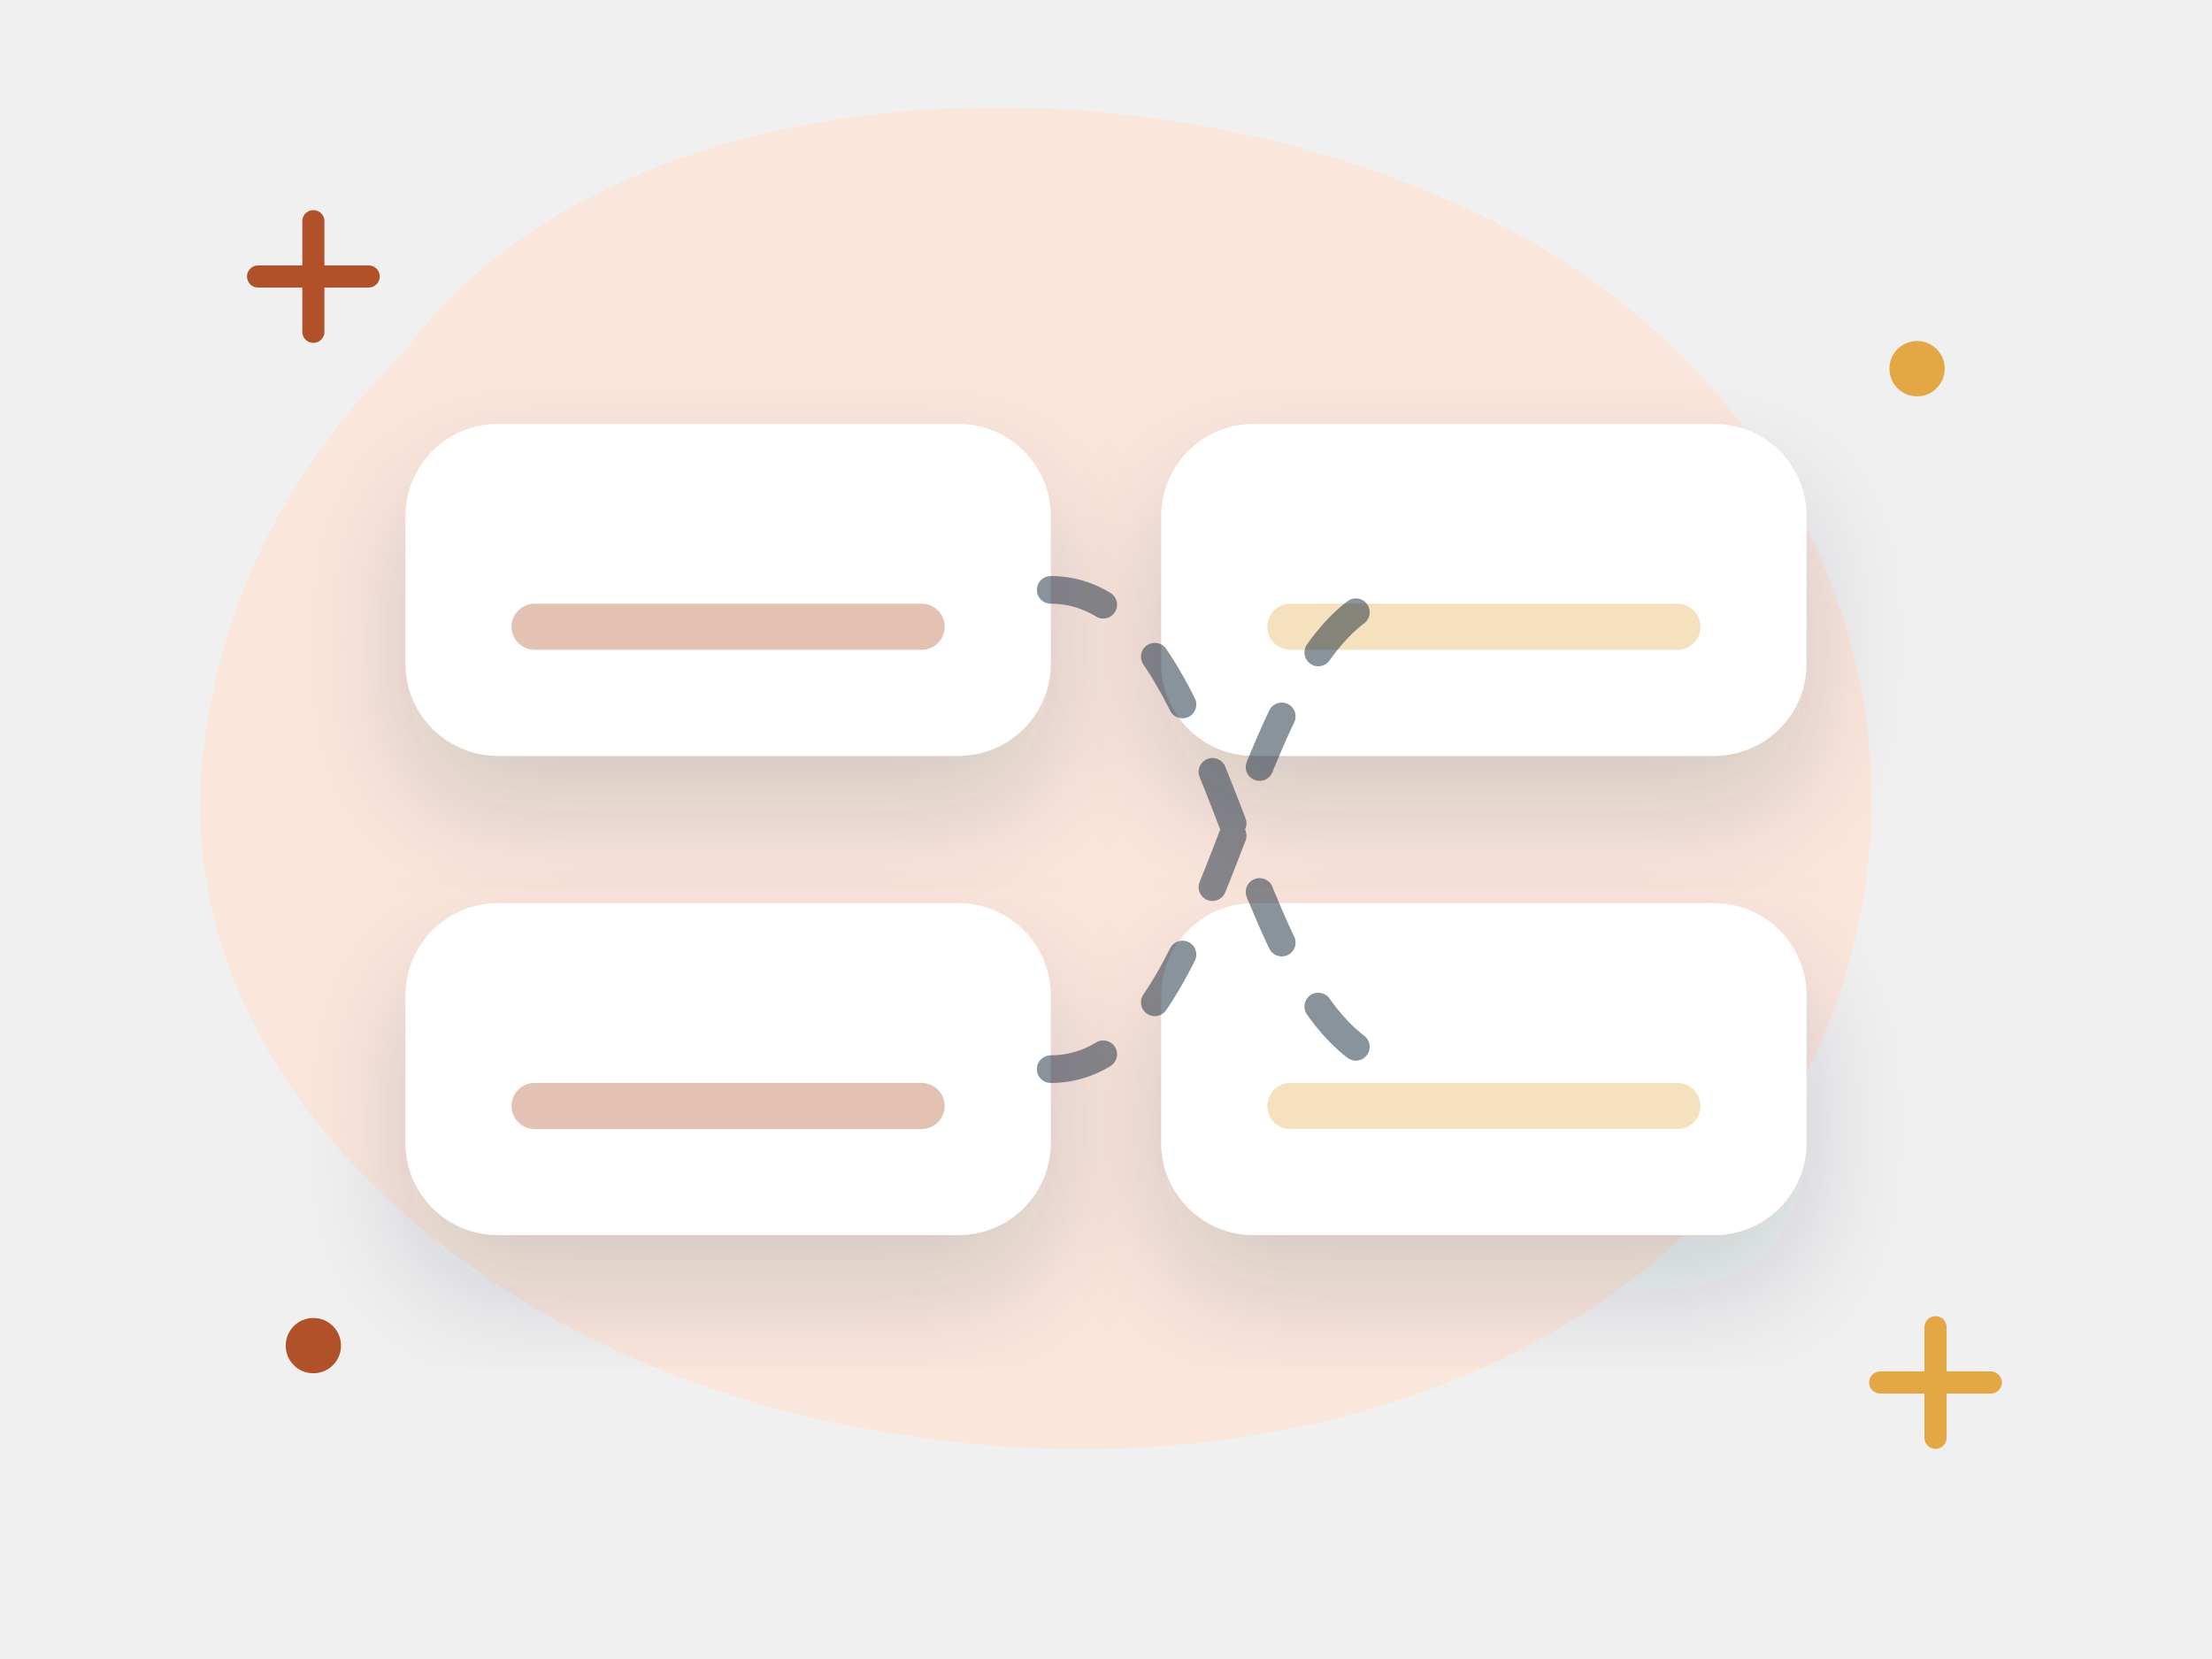
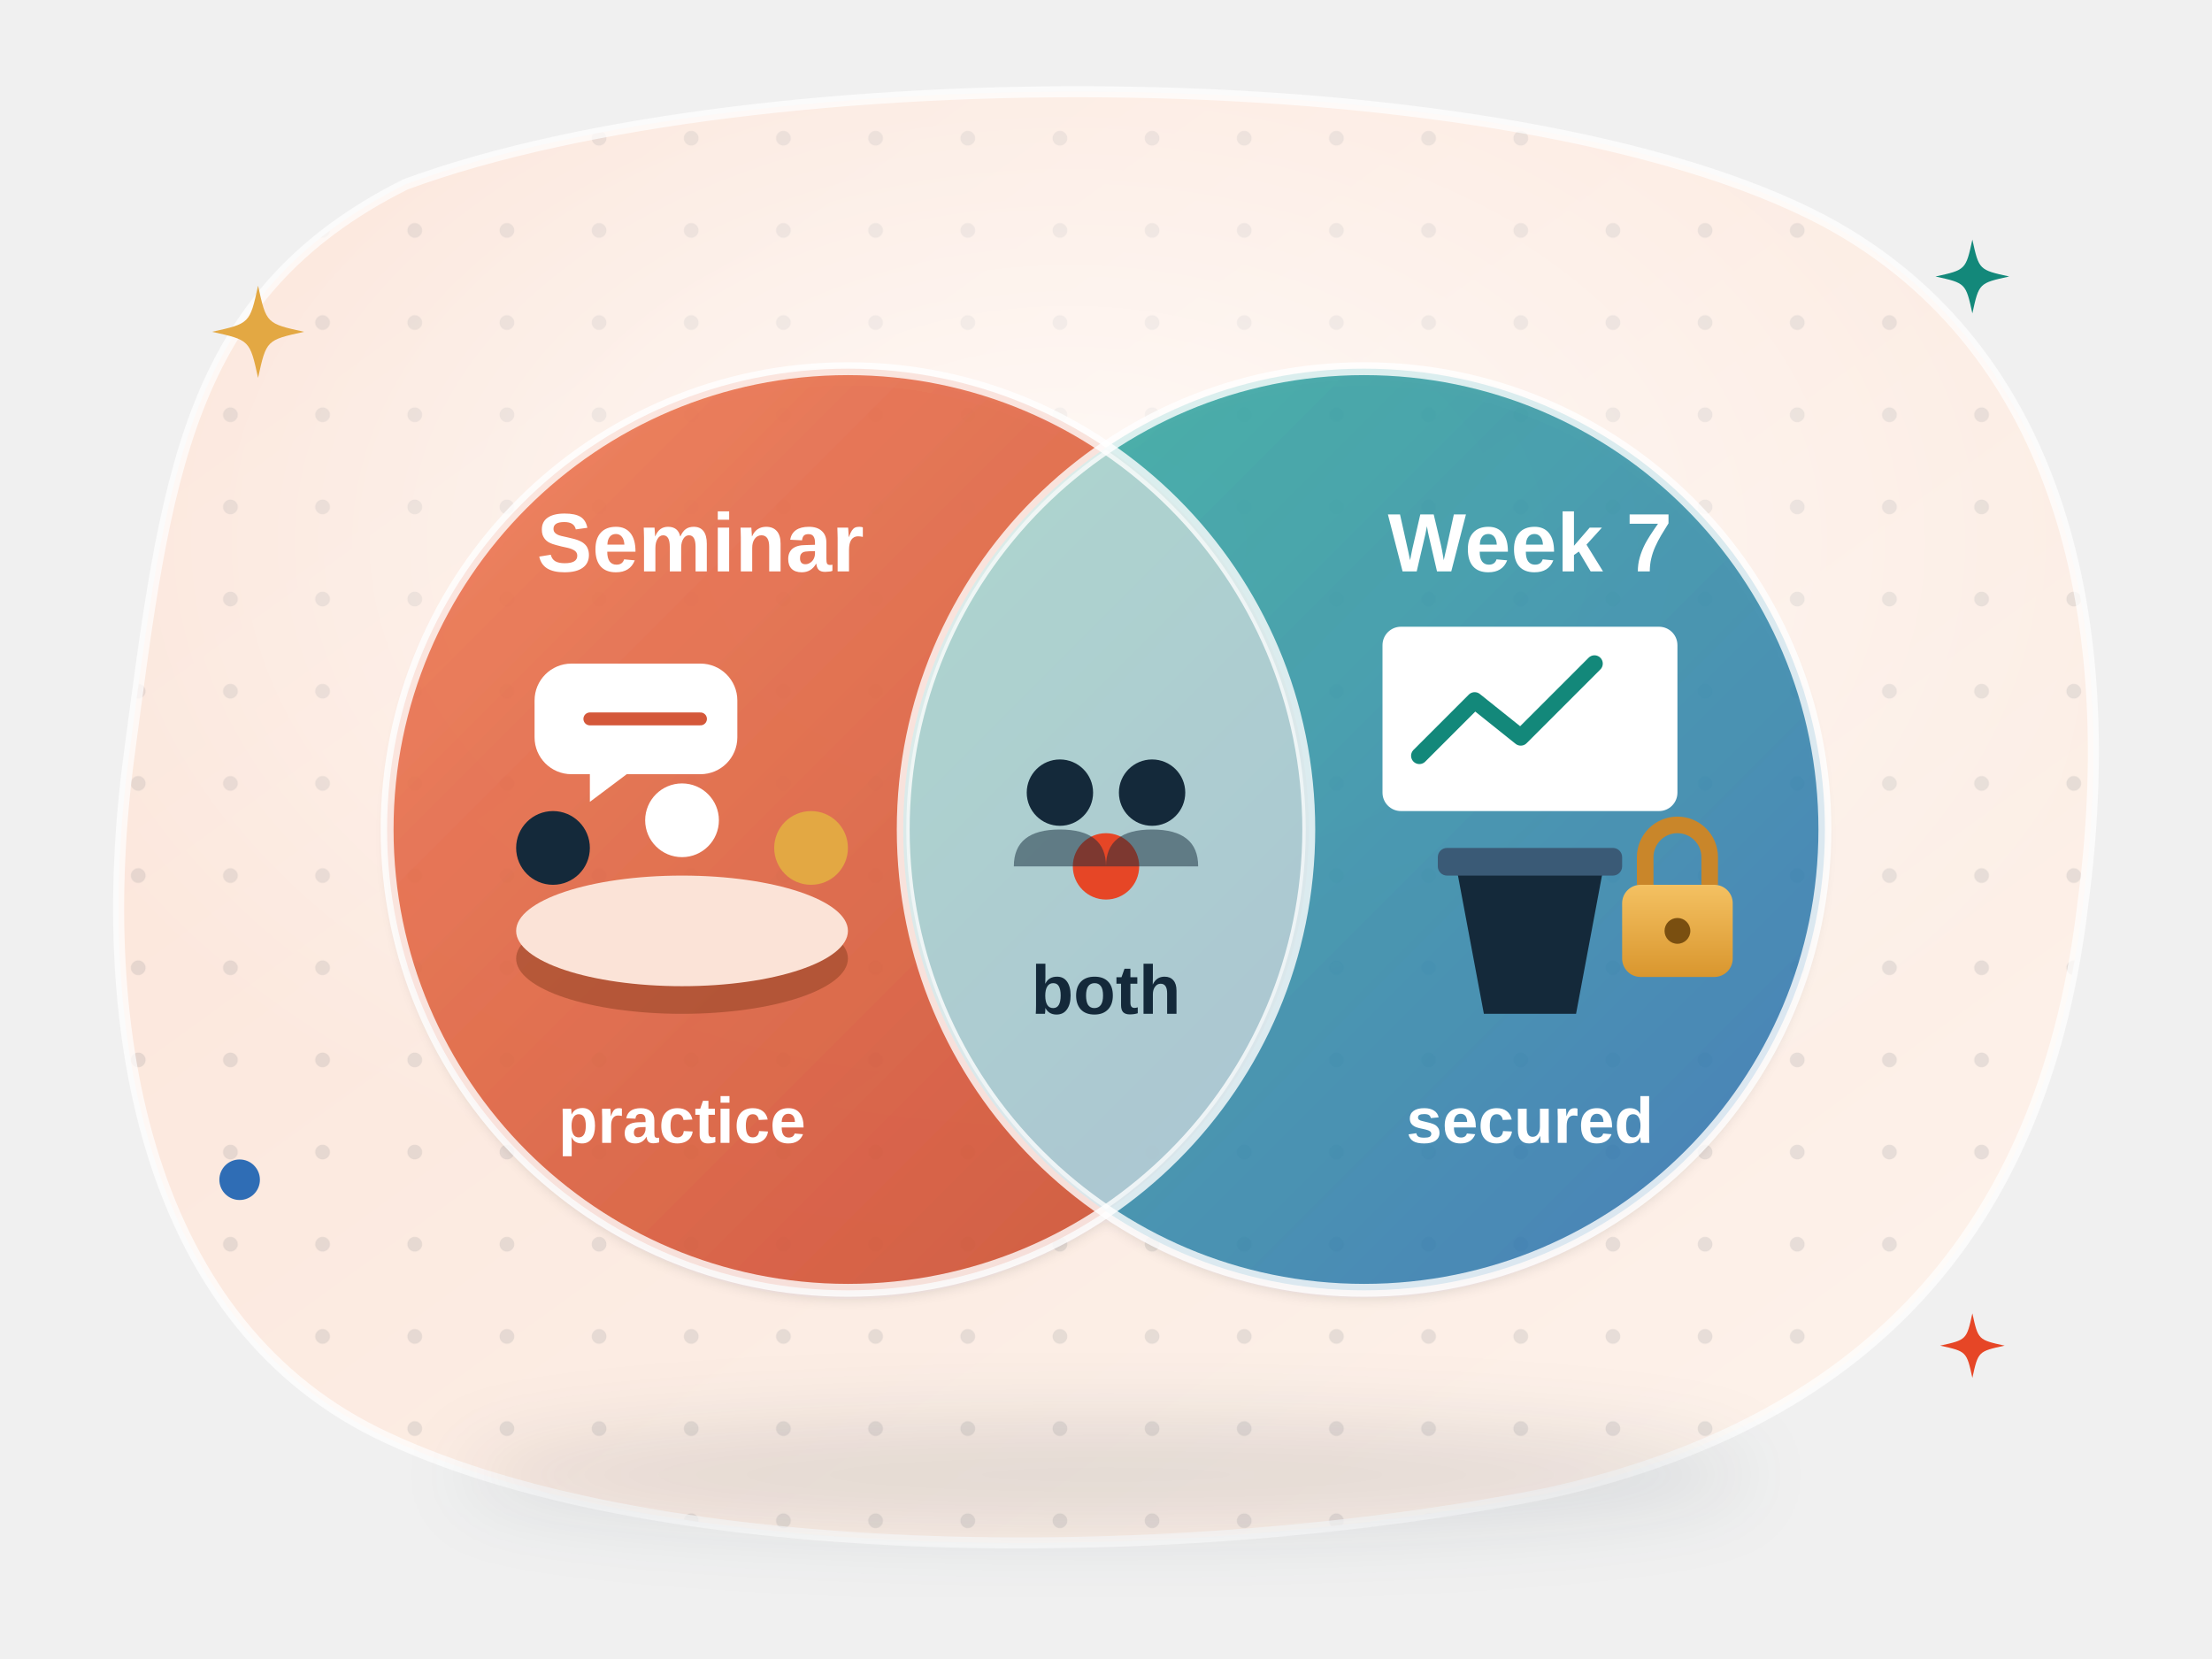
- <svg xmlns="http://www.w3.org/2000/svg" viewBox="0 0 240 180" fill="none" role="img" aria-label="Two tasks compared">
-   <style>.fl{animation:fl 5s ease-in-out infinite;transform-box:fill-box;transform-origin:center}.f2{animation-delay:-1.7s}.f3{animation-delay:-3.3s}
- .tw{animation:tw 2.8s ease-in-out infinite;transform-box:fill-box;transform-origin:center}.t2{animation-delay:-1.4s}
- .sp{animation:sp 9s linear infinite;transform-box:fill-box;transform-origin:center}.pu{animation:pu 2.2s ease-in-out infinite;transform-box:fill-box;transform-origin:center}
- .dr{stroke-dasharray:6 8;animation:dr 1.6s linear infinite}.bl{animation:bl 4s infinite;transform-box:fill-box;transform-origin:center}
- .sw{animation:sw 3s ease-in-out infinite;transform-box:fill-box;transform-origin:top center}
- @keyframes fl{0%,100%{transform:translateY(0)}50%{transform:translateY(-6px)}}@keyframes tw{0%,100%{opacity:.3;transform:scale(.7)}50%{opacity:1;transform:scale(1.05)}}
- @keyframes sp{to{transform:rotate(360deg)}}@keyframes pu{0%,100%{transform:scale(1)}15%{transform:scale(1.12)}30%{transform:scale(1)}}
- @keyframes dr{to{stroke-dashoffset:-28}}@keyframes bl{0%,92%,100%{transform:scaleY(1)}95%{transform:scaleY(.1)}}@keyframes sw{50%{transform:rotate(6deg)}}
- @media (prefers-reduced-motion:reduce){*{animation:none!important}}</style>
+ <svg xmlns="http://www.w3.org/2000/svg" viewBox="0 0 240 180" fill="none" role="img" aria-labelledby="w1bs1-t">
+   <style>
+ .w1bs1-tw { animation: w1bs1-tw 3.2s ease-in-out infinite; transform-box: fill-box; transform-origin: center; }
+ @keyframes w1bs1-tw { 0%, 100% { opacity: .35; transform: scale(.6); } 50% { opacity: 1; transform: scale(1); } }
+ .w1bs1-fa { animation: w1bs1-fl 6s ease-in-out infinite; } .w1bs1-fb { animation: w1bs1-fl 7s ease-in-out -3.5s infinite; } .w1bs1-fc { animation: w1bs1-fl 6.5s ease-in-out -1.8s infinite; }
+ @keyframes w1bs1-fl { 50% { transform: translateY(-3px); } }
+ .w1bs1-bl { animation: w1bs1-bl 5s infinite; transform-box: fill-box; transform-origin: center; }
+ @keyframes w1bs1-bl { 0%, 93%, 100% { transform: scaleY(1); } 96% { transform: scaleY(.1); } }
+ .w1bs1-flow { stroke-dasharray: 3 4; animation: w1bs1-flow 1.4s linear infinite; }
+ @keyframes w1bs1-flow { to { stroke-dashoffset: -14; } }
+ .w1bs1-pu { animation: w1bs1-pu 2.6s ease-in-out infinite; transform-box: fill-box; transform-origin: center; }
+ @keyframes w1bs1-pu { 0%, 100% { transform: scale(1); } 50% { transform: scale(1.08); } }
+ .w1bs1-wr { stroke-dasharray: 40; animation: w1bs1-wr 4s ease-in-out infinite; }
+ @keyframes w1bs1-wr { 0% { stroke-dashoffset: 40; } 55%, 100% { stroke-dashoffset: 0; } }
+ .w1bs1-pen { animation: w1bs1-pen 4s ease-in-out infinite; }
+ @keyframes w1bs1-pen { 0% { transform: translate(-14px, 0); } 55%, 100% { transform: translate(0, 0); } }
+ @media (prefers-reduced-motion: reduce) { * { animation: none !important; } }
+ </style>
  <defs>
-     <filter id="s" x="-30%" y="-30%" width="160%" height="170%">
-       <feDropShadow dx="0" dy="6" stdDeviation="6" flood-color="#14293a" flood-opacity=".16" />
+     <linearGradient id="w1bs1-bg" x1="0" y1="0" x2="1" y2="1">
+       <stop offset="0" stop-color="#fbe3d7" />
+       <stop offset="1" stop-color="#fdf3ec" />
+     </linearGradient>
+     <pattern id="w1bs1-dots" width="10" height="10" patternUnits="userSpaceOnUse">
+       <circle cx="5" cy="5" r=".8" fill="#14293a" fill-opacity=".09" />
+     </pattern>
+     <clipPath id="w1bs1-clip">
+       <path d="M44 20C82 6 164 6 198 24c26 14 32 44 28 74-4 34-22 56-58 64-40 8-96 8-126-6C16 144 10 112 14 82c4-30 6-50 30-62z" />
+     </clipPath>
+     <radialGradient id="w1bs1-glow" cx=".5" cy=".42" r=".55">
+       <stop offset="0" stop-color="#fff" stop-opacity=".75" />
+       <stop offset="1" stop-color="#fff" stop-opacity="0" />
+     </radialGradient>
+     <filter id="w1bs1-sh" x="-25%" y="-25%" width="150%" height="170%">
+       <feDropShadow dx="0" dy="4" stdDeviation="4" flood-color="#14293a" flood-opacity=".16" />
+       <feDropShadow dx="0" dy="1" stdDeviation=".6" flood-color="#14293a" flood-opacity=".12" />
    </filter>
+     <filter id="w1bs1-sh2" x="-30%" y="-30%" width="160%" height="170%">
+       <feDropShadow dx="0" dy="2" stdDeviation="2" flood-color="#14293a" flood-opacity=".18" />
+     </filter>
+     <filter id="w1bs1-blur" x="-20%" y="-60%" width="140%" height="220%">
+       <feGaussianBlur stdDeviation="4" />
+     </filter>
+     <linearGradient id="w1bs1-paper" x1="0" y1="0" x2="0" y2="1">
+       <stop offset="0" stop-color="#fff" />
+       <stop offset="1" stop-color="#f6efe1" />
+     </linearGradient>
+     <linearGradient id="w1bs1-shine" x1="0" y1="0" x2="0" y2="1">
+       <stop offset="0" stop-color="#fff" stop-opacity=".6" />
+       <stop offset="1" stop-color="#fff" stop-opacity="0" />
+     </linearGradient>
+     <linearGradient id="w1bs1-gold" x1="0" y1="0" x2="0" y2="1">
+       <stop offset="0" stop-color="#f4c162" />
+       <stop offset="1" stop-color="#d9962e" />
+     </linearGradient>
+     <linearGradient id="w1bs1-navy" x1="0" y1="0" x2="0" y2="1">
+       <stop offset="0" stop-color="#3a5a76" />
+       <stop offset="1" stop-color="#14293a" />
+     </linearGradient>
+     <linearGradient id="w1bs1-l" x1="0" y1="0" x2="1" y2="1">
+       <stop offset="0" stop-color="#ef7a55" />
+       <stop offset="1" stop-color="#c94a2e" />
+     </linearGradient>
+     <linearGradient id="w1bs1-r" x1="0" y1="0" x2="1" y2="1">
+       <stop offset="0" stop-color="#2fae9a" />
+       <stop offset="1" stop-color="#2f6db5" />
+     </linearGradient>
  </defs>
-   <path d="M44 38c22-30 78-34 118-14 34 17 50 54 36 88-14 34-56 50-98 44C54 150 18 118 22 82c2-18 10-32 22-44z" fill="#fbe6dc" />
-   <path class="tw" d="M28 30h12m-6-6v12" stroke="#b0512a" stroke-width="2.4" stroke-linecap="round" />
-   <path class="tw t2" d="M204 150h12m-6-6v12" stroke="#e3a843" stroke-width="2.4" stroke-linecap="round" />
-   <circle class="tw t2" cx="208" cy="40" r="3" fill="#e3a843" />
-   <circle class="tw" cx="34" cy="146" r="3" fill="#b0512a" />
-   <g transform="rotate(0 79.0 64.0)" filter="url(#s)">
-     <rect x="44" y="46" width="70" height="36" rx="10" fill="#fff" />
-     <path d="M58 68h42" stroke="#b0512a" stroke-opacity=".35" stroke-width="5" stroke-linecap="round" />
+   <path d="M44 20C82 6 164 6 198 24c26 14 32 44 28 74-4 34-22 56-58 64-40 8-96 8-126-6C16 144 10 112 14 82c4-30 6-50 30-62z" fill="url(#w1bs1-bg)" />
+   <g clip-path="url(#w1bs1-clip)">
+     <rect width="240" height="180" fill="url(#w1bs1-dots)" />
+     <ellipse cx="116" cy="70" rx="110" ry="70" fill="url(#w1bs1-glow)" />
  </g>
-   <g transform="rotate(0 79.0 116.0)" filter="url(#s)">
-     <rect x="44" y="98" width="70" height="36" rx="10" fill="#fff" />
-     <path d="M58 120h42" stroke="#b0512a" stroke-opacity=".35" stroke-width="5" stroke-linecap="round" />
+   <path d="M44 20C82 6 164 6 198 24c26 14 32 44 28 74-4 34-22 56-58 64-40 8-96 8-126-6C16 144 10 112 14 82c4-30 6-50 30-62z" stroke="#fff" stroke-opacity=".7" stroke-width="1.2" />
+   <ellipse cx="120" cy="160" rx="70" ry="6" fill="#14293a" opacity=".11" filter="url(#w1bs1-blur)" />
+   <g filter="url(#w1bs1-sh)">
+     <circle cx="92" cy="90" r="50" fill="url(#w1bs1-l)" fill-opacity=".9" />
+     <circle cx="148" cy="90" r="50" fill="url(#w1bs1-r)" fill-opacity=".85" />
  </g>
-   <g transform="rotate(0 161.0 64.0)" filter="url(#s)">
-     <rect x="126" y="46" width="70" height="36" rx="10" fill="#fff" />
-     <path d="M140 68h42" stroke="#e3a843" stroke-opacity=".35" stroke-width="5" stroke-linecap="round" />
+   <path d="M120 48.8a50 50 0 0 1 0 82.4 50 50 0 0 1 0-82.4z" fill="#fff" fill-opacity=".55" />
+   <circle cx="92" cy="90" r="50" stroke="#fff" stroke-opacity=".8" stroke-width="1.4" />
+   <circle cx="148" cy="90" r="50" stroke="#fff" stroke-opacity=".8" stroke-width="1.4" />
+   <text x="76" y="62" text-anchor="middle" font-family="'Helvetica Neue', Arial, sans-serif" font-size="9" font-weight="800" fill="#fff">Seminar</text>
+   <text x="166" y="62" text-anchor="middle" font-family="'Helvetica Neue', Arial, sans-serif" font-size="9" font-weight="800" fill="#fff">Week 7</text>
+   <g transform="translate(74 98)">
+     <ellipse cy="6" rx="18" ry="6" fill="#8a3d1f" opacity=".5" />
+     <ellipse cy="3" rx="18" ry="6" fill="#fbe3d7" />
+     <circle cx="-14" cy="-6" r="4" fill="#14293a" />
+     <circle cx="0" cy="-9" r="4" fill="#fff" />
+     <circle cx="14" cy="-6" r="4" fill="#e3a843" />
+     <g class="w1bs1-fa">
+       <path d="M-12-26h14a4 4 0 0 1 4 4v4a4 4 0 0 1-4 4h-8l-4 3v-3h-2a4 4 0 0 1-4-4v-4a4 4 0 0 1 4-4z" fill="#fff" />
+       <path d="M-10-20h12" stroke="#d4583a" stroke-width="1.4" stroke-linecap="round" />
+     </g>
+     <text x="0" y="26" text-anchor="middle" font-family="'Helvetica Neue', Arial, sans-serif" font-size="7" font-weight="700" fill="#fff">practice</text>
  </g>
-   <g transform="rotate(0 161.0 116.0)" filter="url(#s)">
-     <rect x="126" y="98" width="70" height="36" rx="10" fill="#fff" />
-     <path d="M140 120h42" stroke="#e3a843" stroke-opacity=".35" stroke-width="5" stroke-linecap="round" />
+   <g transform="translate(166 98)">
+     <rect x="-16" y="-30" width="32" height="20" rx="2" fill="#fff" />
+     <path d="M-12-16l6-6 5 4 8-8" stroke="#13887a" stroke-width="1.8" stroke-linecap="round" stroke-linejoin="round" />
+     <path d="M-8-4h16l-3 16h-10z" fill="#14293a" />
+     <rect x="-10" y="-6" width="20" height="3" rx="1" fill="#3a5a76" />
+     <g class="w1bs1-pu">
+       <rect x="10" y="-2" width="12" height="10" rx="2" fill="url(#w1bs1-gold)" />
+       <path d="M12.5-2v-3a3.5 3.5 0 0 1 7 0v3" stroke="#c9862a" stroke-width="1.8" />
+       <circle cx="16" cy="3" r="1.4" fill="#7a4f10" />
+     </g>
+     <text x="0" y="26" text-anchor="middle" font-family="'Helvetica Neue', Arial, sans-serif" font-size="7" font-weight="700" fill="#fff">secured</text>
  </g>
-   <path class="dr" d="M114 64c20 0 20 52 40 52M114 116c20 0 20-52 40-52" stroke="#14293a" stroke-opacity=".5" stroke-width="3" stroke-linecap="round" />
+   <g transform="translate(120 92)">
+     <circle cx="-5" cy="-6" r="3.6" fill="#14293a" />
+     <circle cx="5" cy="-6" r="3.6" fill="#14293a" />
+     <circle cy="2" r="3.6" fill="#e64626" />
+     <path d="M-10 2q0-4 5-4t5 4M0 2q0-4 5-4t5 4" fill="#14293a" opacity=".5" />
+     <text x="0" y="18" text-anchor="middle" font-family="'Helvetica Neue', Arial, sans-serif" font-size="7.5" font-weight="800" fill="#14293a">both</text>
+   </g>
+   <path class="w1bs1-tw" d="M28 31C28.9 35.1 28.9 35.1 33 36C28.9 36.9 28.9 36.9 28 41C27.1 36.9 27.1 36.9 23 36C27.1 35.1 27.1 35.1 28 31z" fill="#e3a843" />
+   <path class="w1bs1-tw" style="animation-delay:-1.2s" d="M214 26C214.72 29.28 214.72 29.28 218 30C214.72 30.72 214.72 30.72 214 34C213.28 30.72 213.28 30.72 210 30C213.28 29.28 213.28 29.28 214 26z" fill="#13887a" />
+   <path class="w1bs1-tw" style="animation-delay:-2.1s" d="M214 142.5C214.63 145.37 214.63 145.37 217.5 146C214.63 146.63 214.63 146.63 214 149.5C213.37 146.63 213.37 146.63 210.5 146C213.37 145.37 213.37 145.37 214 142.5z" fill="#e64626" />
+   <circle class="w1bs1-tw" style="animation-delay:-.6s" cx="26" cy="128" r="2.2" fill="#2f6db5" />
</svg>
